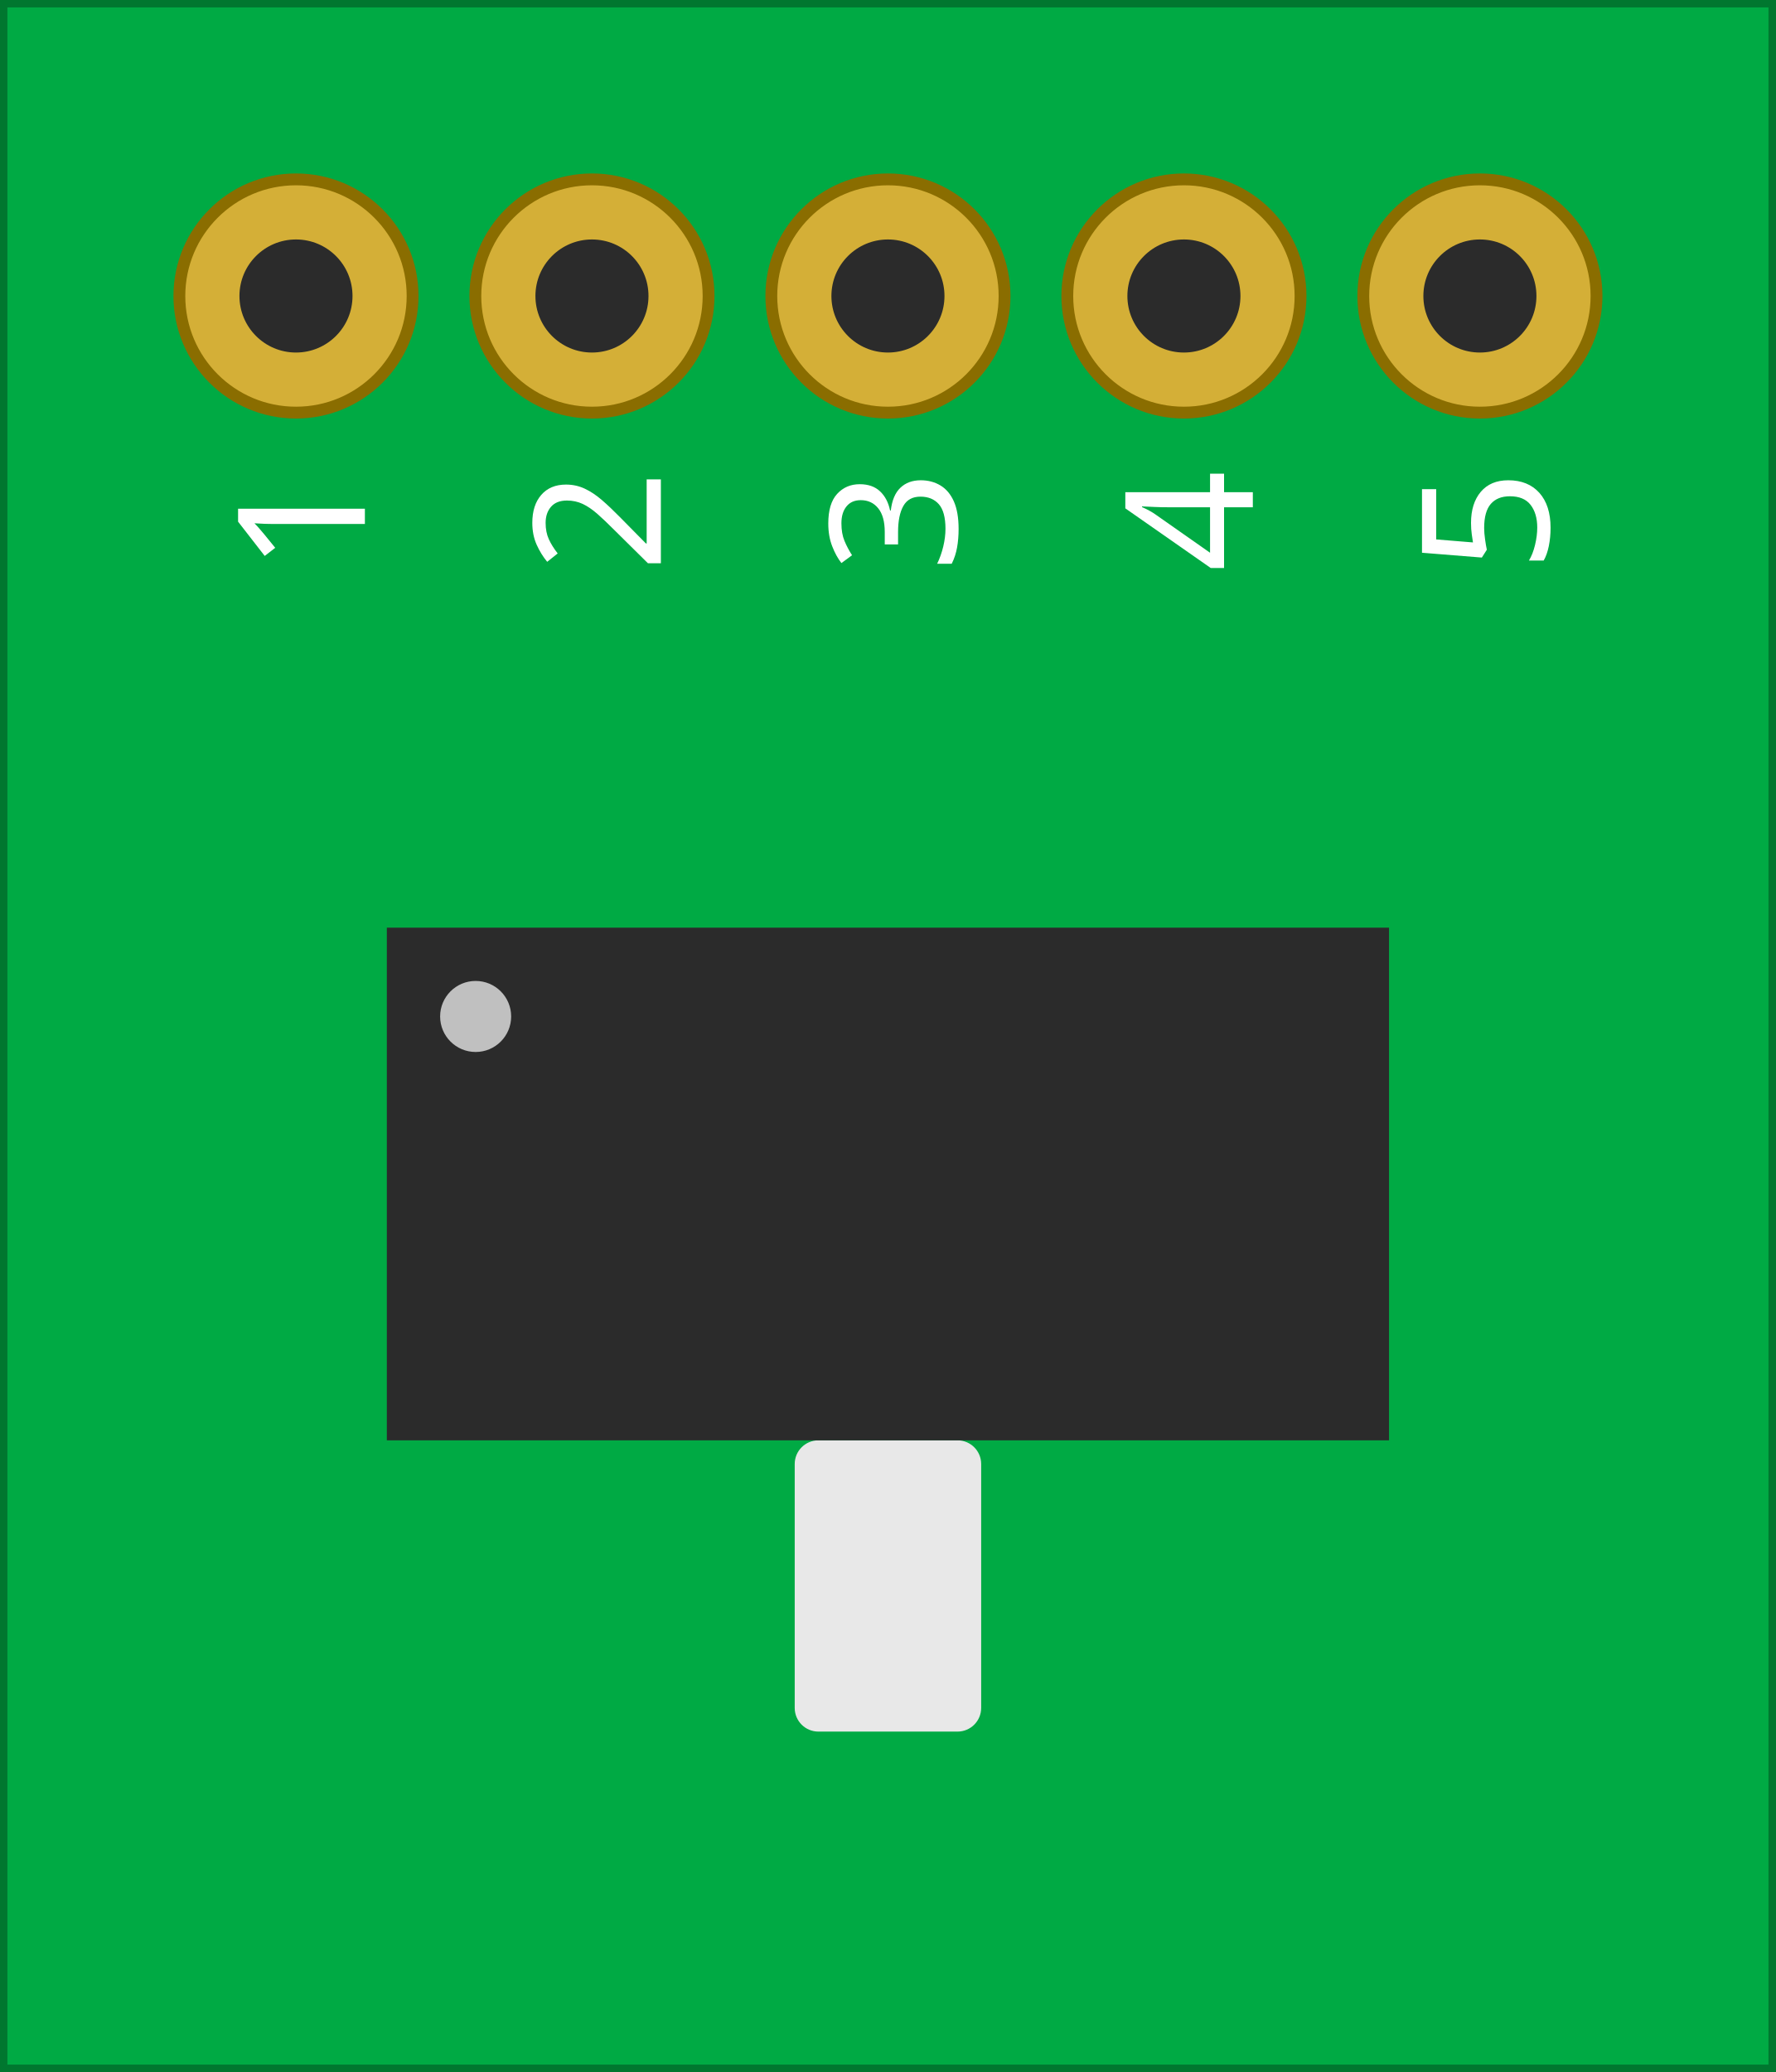
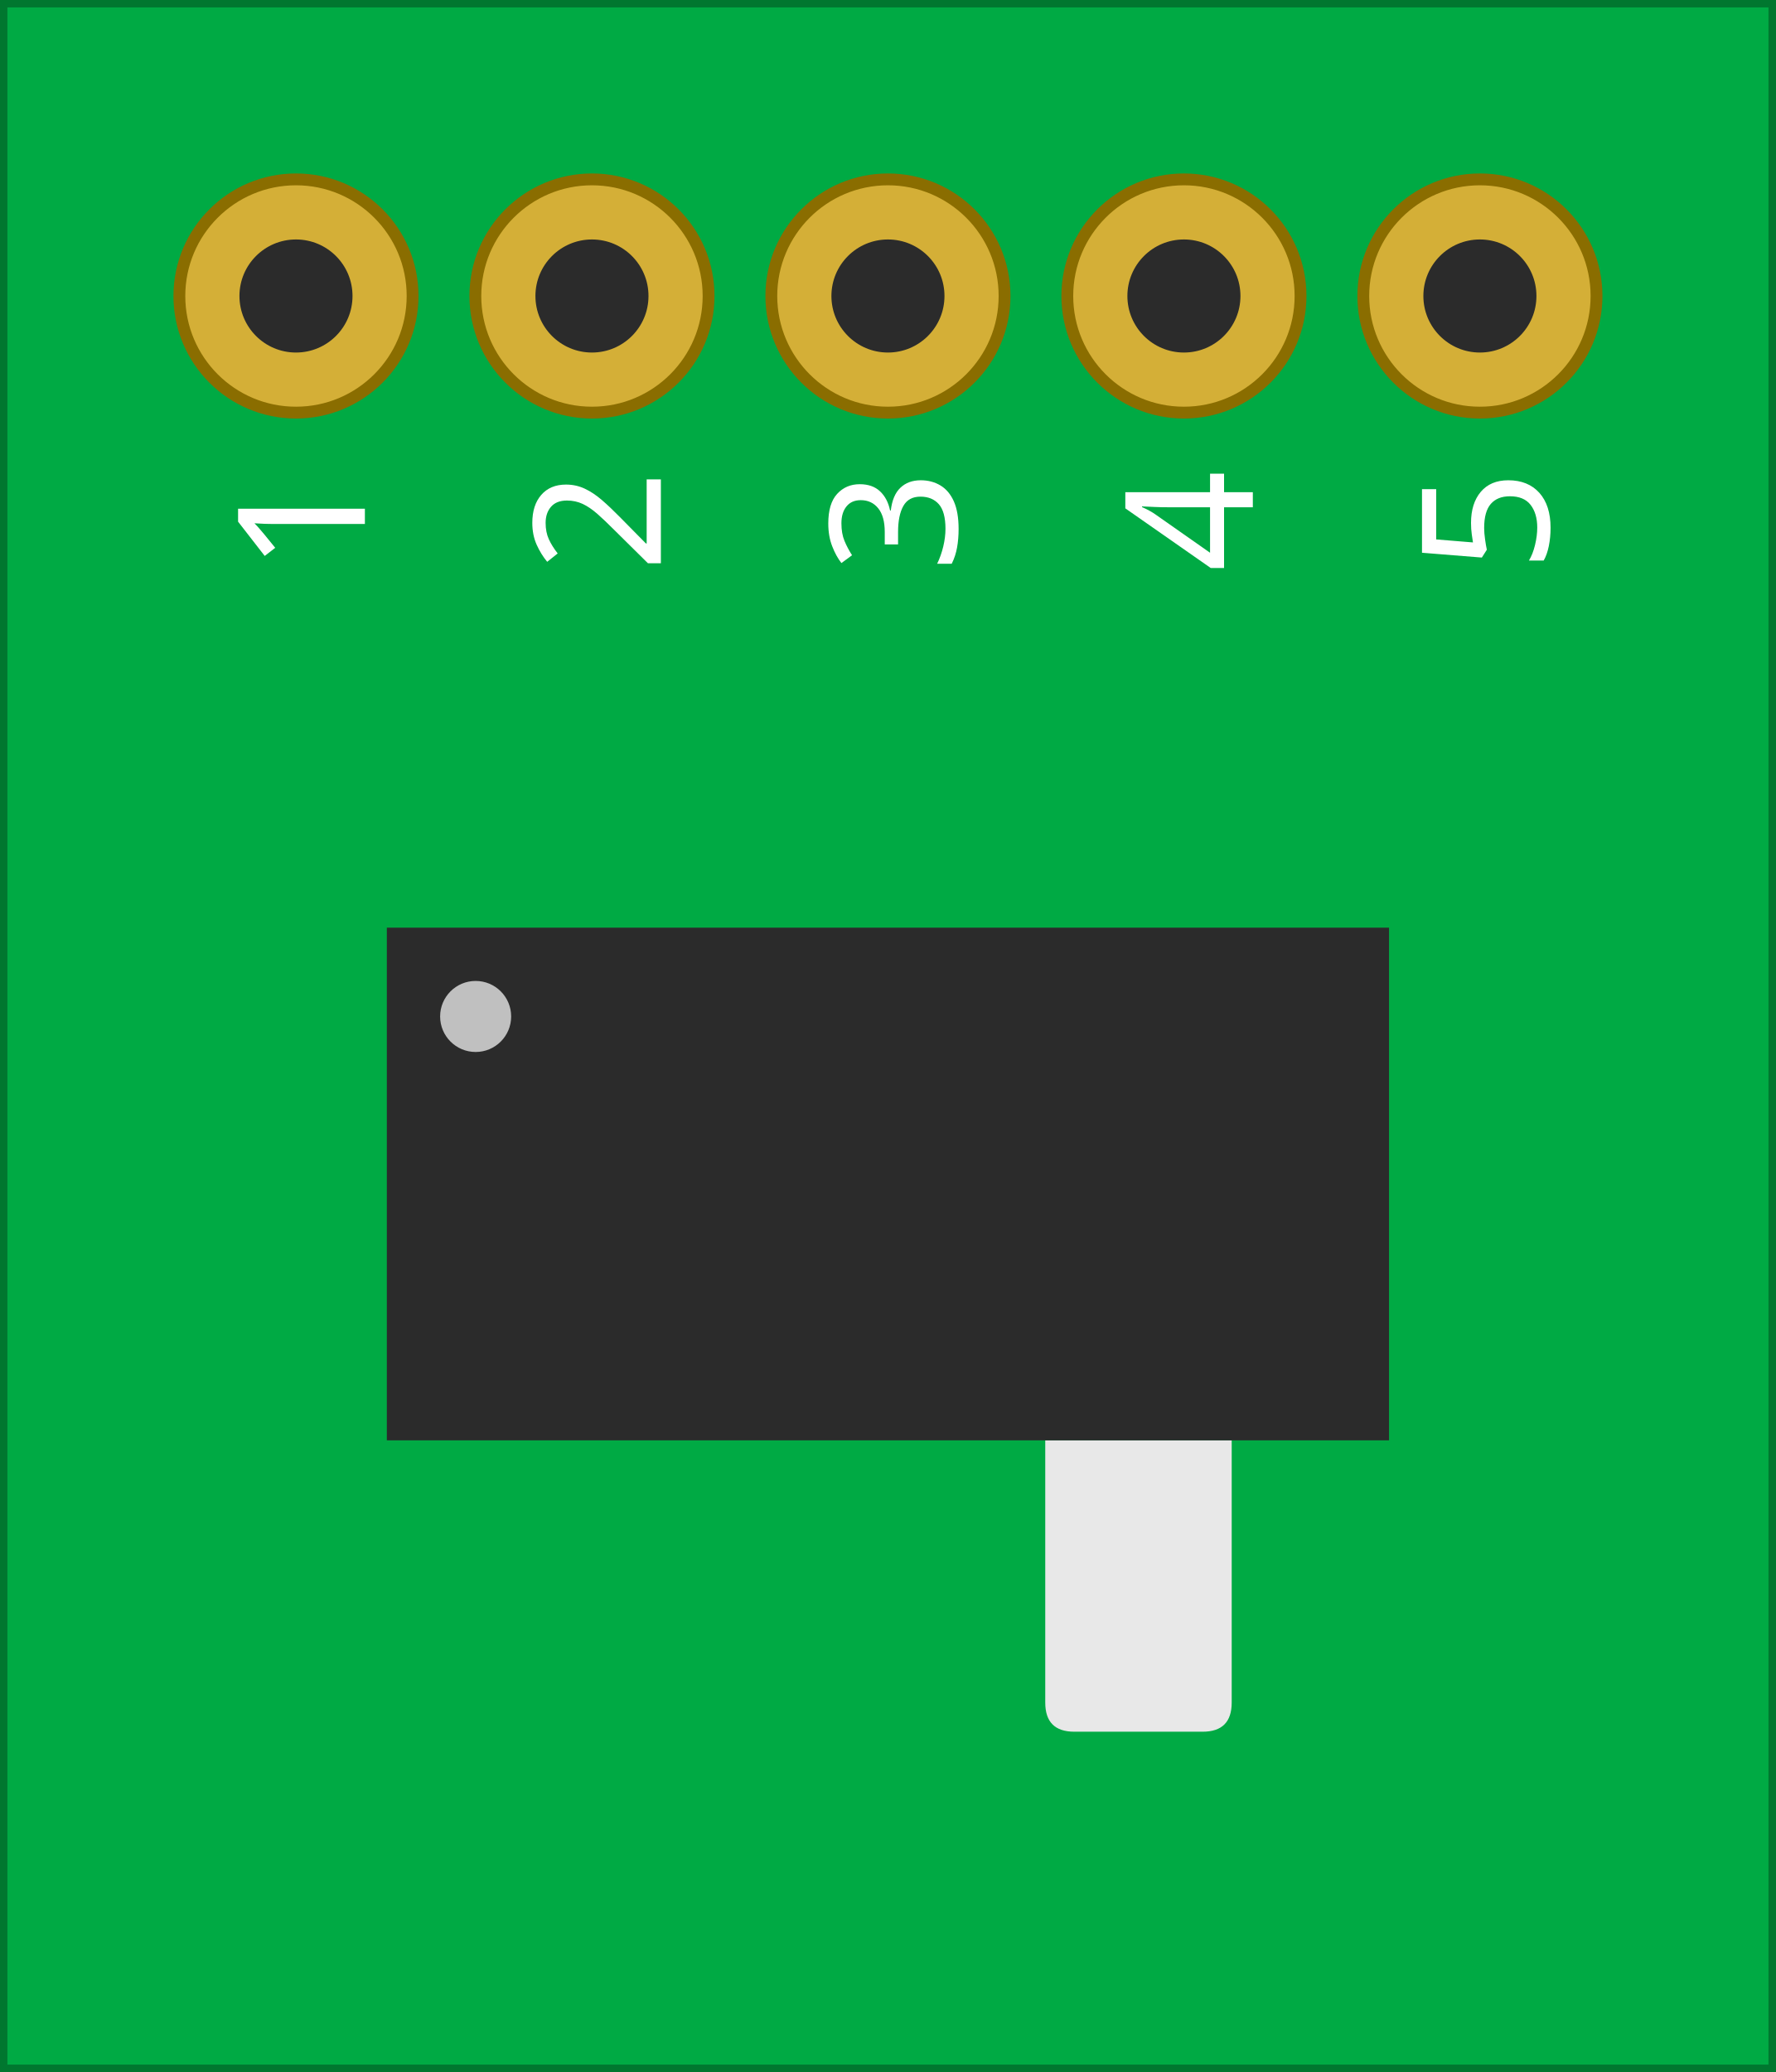
<svg xmlns="http://www.w3.org/2000/svg" width="15.24mm" height="17.78mm" viewBox="0 0 600 700">
  <g id="breadboard">
    <rect x="0" y="0" width="600" height="700" fill="#00aa44" stroke="#00772f" stroke-width="5" />
-     <rect x="268.5" y="486.6" width="63.0" height="98.4" rx="8" ry="8" fill="#e8e8e8" stroke="none" />
+     <path d="M 353.149 486.614 L 416.142 486.614 L 416.142 575.197 Q 416.142 585.039 406.299 585.039 L 362.992 585.039 Q 353.149 585.039 353.149 575.197 Z" fill="#e8e8e8" stroke="none" />
    <rect x="130.7" y="313.4" width="338.6" height="173.2" fill="#2b2b2b" stroke="none" />
    <circle cx="160.7" cy="343.4" r="12" fill="#c0c0c0" stroke="none" />
    <circle id="connector0pin" connectorname="1" cx="100" cy="100" r="39.4" fill="#d4af37" stroke="#8a6d00" stroke-width="4" />
    <circle cx="100" cy="100" r="19.1" fill="#2b2b2b" />
    <text x="100" y="176" font-size="60" fill="#ffffff" text-anchor="middle" dominant-baseline="central" font-family="DroidSans" transform="rotate(-90 100 176)">1</text>
    <circle id="connector1pin" connectorname="2" cx="200" cy="100" r="39.4" fill="#d4af37" stroke="#8a6d00" stroke-width="4" />
    <circle cx="200" cy="100" r="19.1" fill="#2b2b2b" />
    <text x="200" y="176" font-size="60" fill="#ffffff" text-anchor="middle" dominant-baseline="central" font-family="DroidSans" transform="rotate(-90 200 176)">2</text>
    <circle id="connector2pin" connectorname="3" cx="300" cy="100" r="39.4" fill="#d4af37" stroke="#8a6d00" stroke-width="4" />
    <circle cx="300" cy="100" r="19.1" fill="#2b2b2b" />
    <text x="300" y="176" font-size="60" fill="#ffffff" text-anchor="middle" dominant-baseline="central" font-family="DroidSans" transform="rotate(-90 300 176)">3</text>
    <circle id="connector3pin" connectorname="4" cx="400" cy="100" r="39.4" fill="#d4af37" stroke="#8a6d00" stroke-width="4" />
    <circle cx="400" cy="100" r="19.1" fill="#2b2b2b" />
    <text x="400" y="176" font-size="60" fill="#ffffff" text-anchor="middle" dominant-baseline="central" font-family="DroidSans" transform="rotate(-90 400 176)">4</text>
    <circle id="connector4pin" connectorname="5" cx="500" cy="100" r="39.4" fill="#d4af37" stroke="#8a6d00" stroke-width="4" />
    <circle cx="500" cy="100" r="19.1" fill="#2b2b2b" />
    <text x="500" y="176" font-size="60" fill="#ffffff" text-anchor="middle" dominant-baseline="central" font-family="DroidSans" transform="rotate(-90 500 176)">5</text>
  </g>
</svg>
